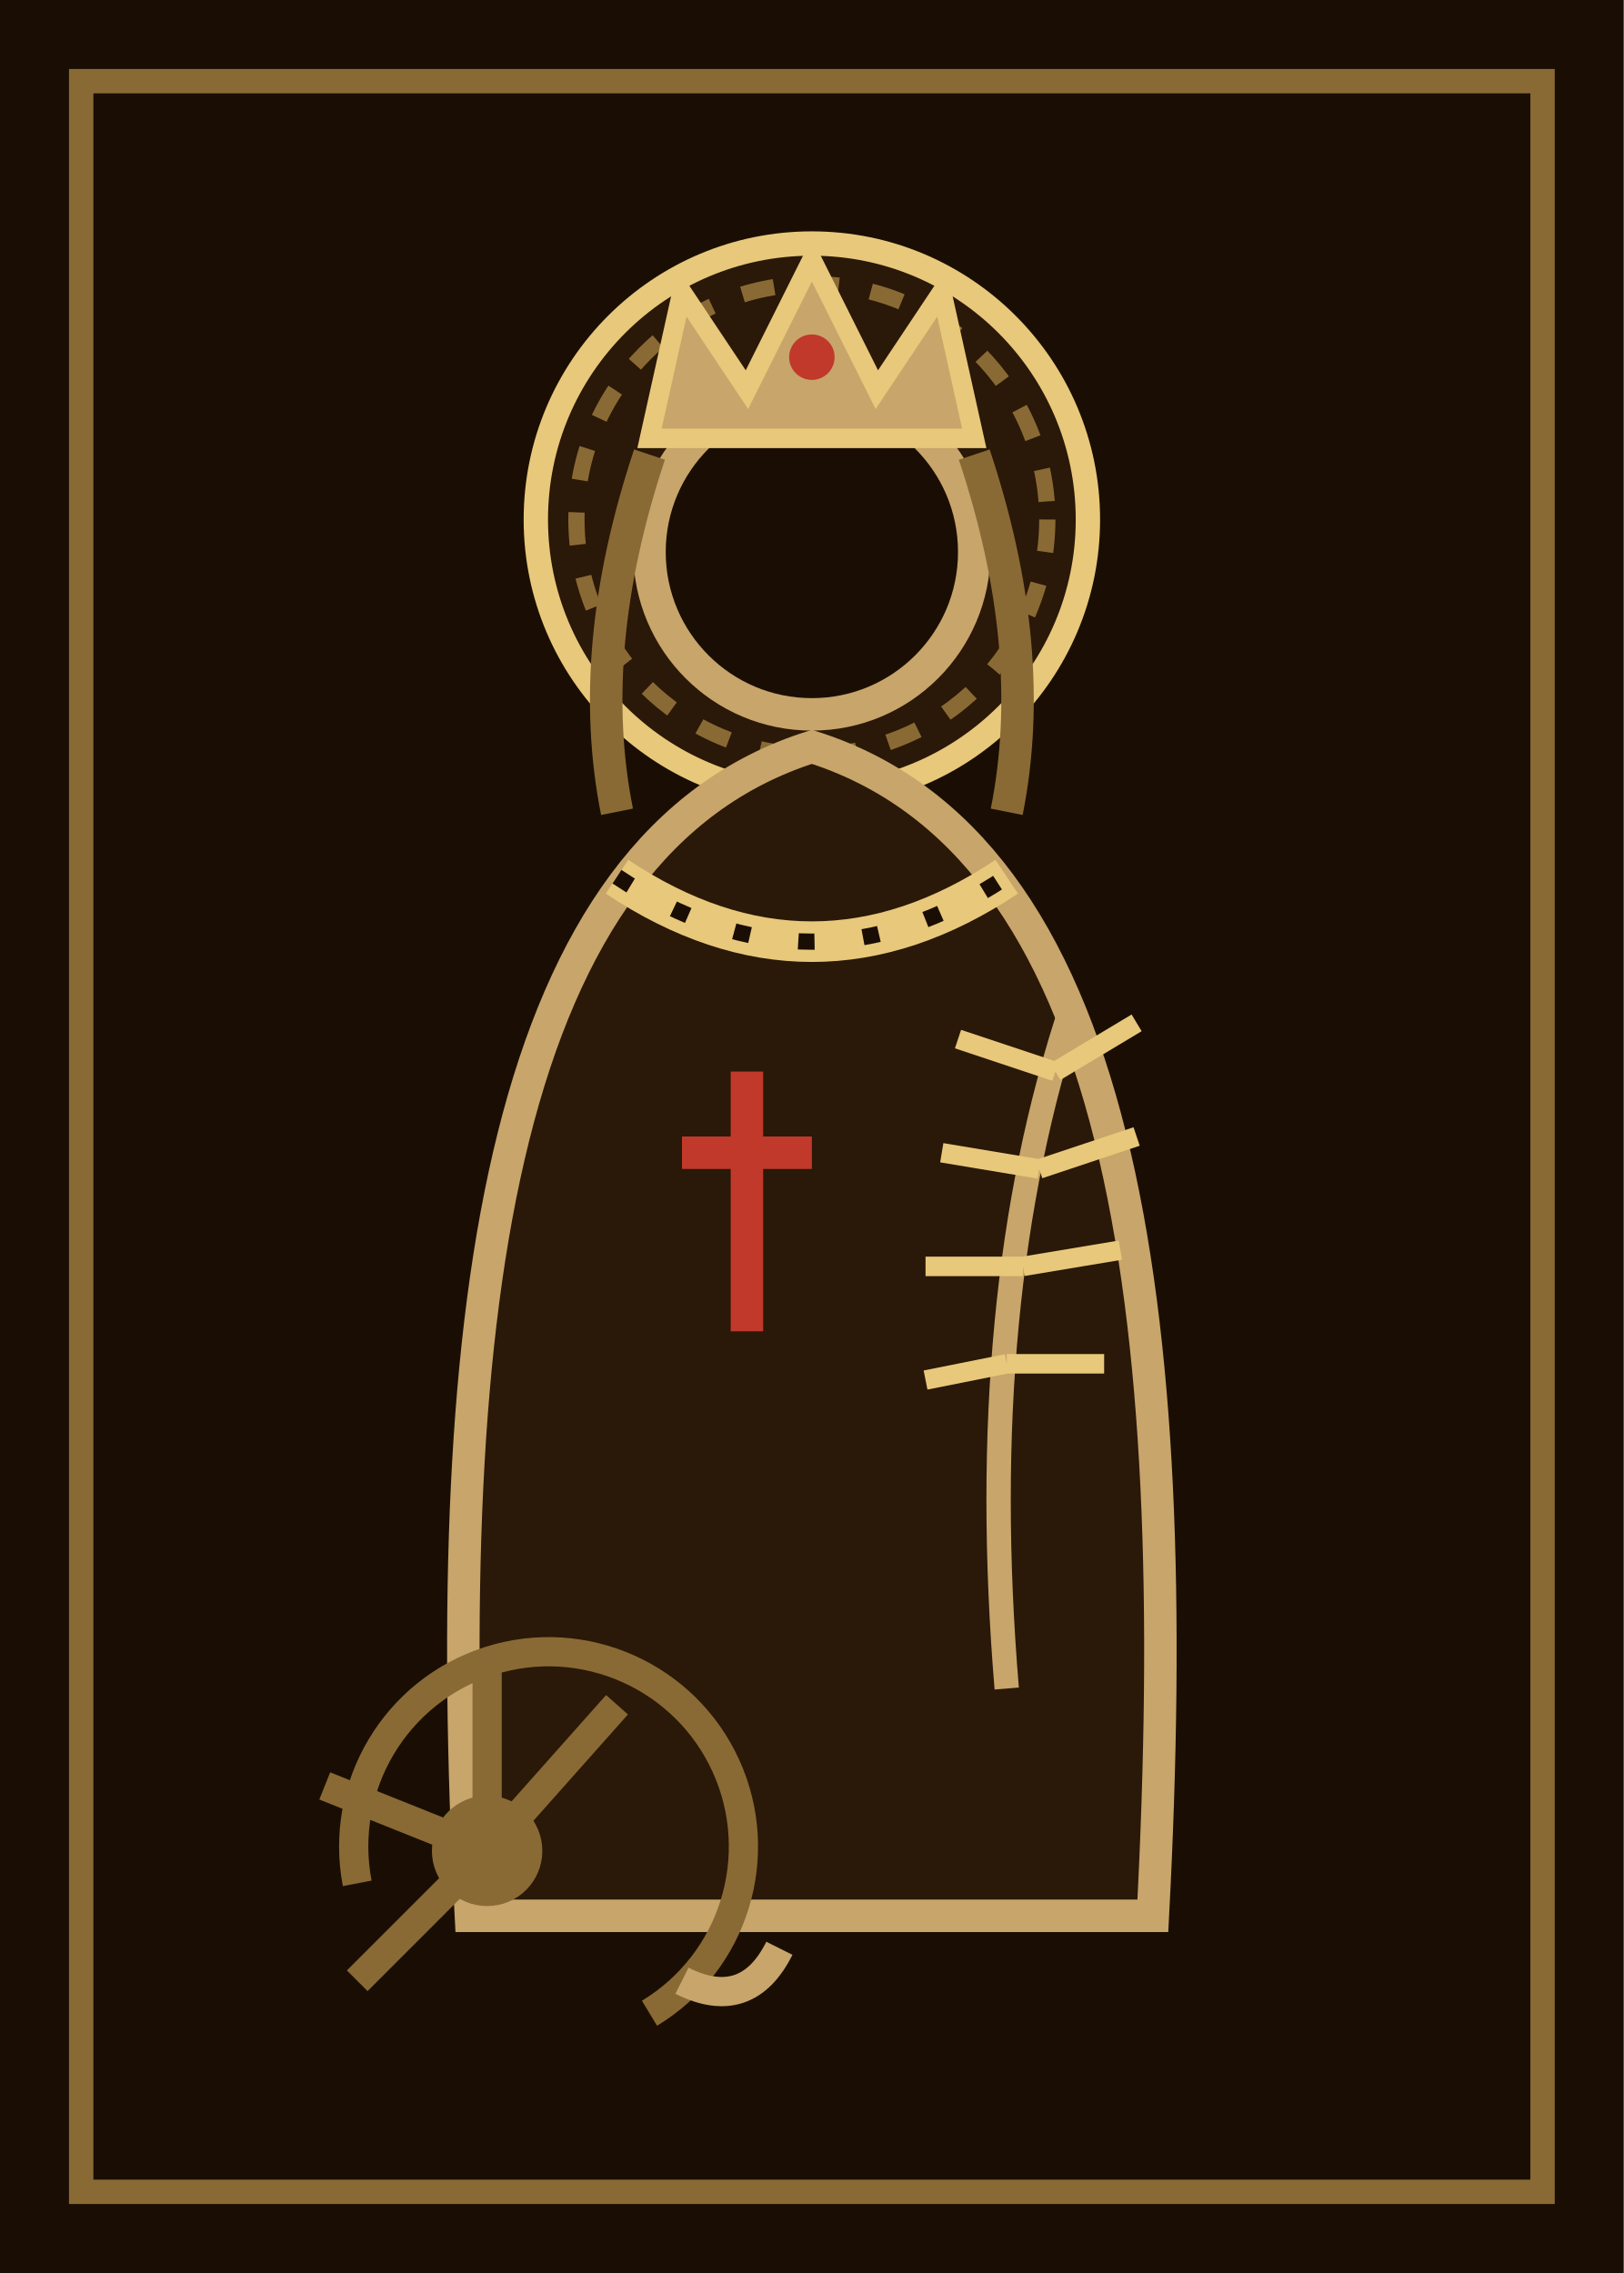
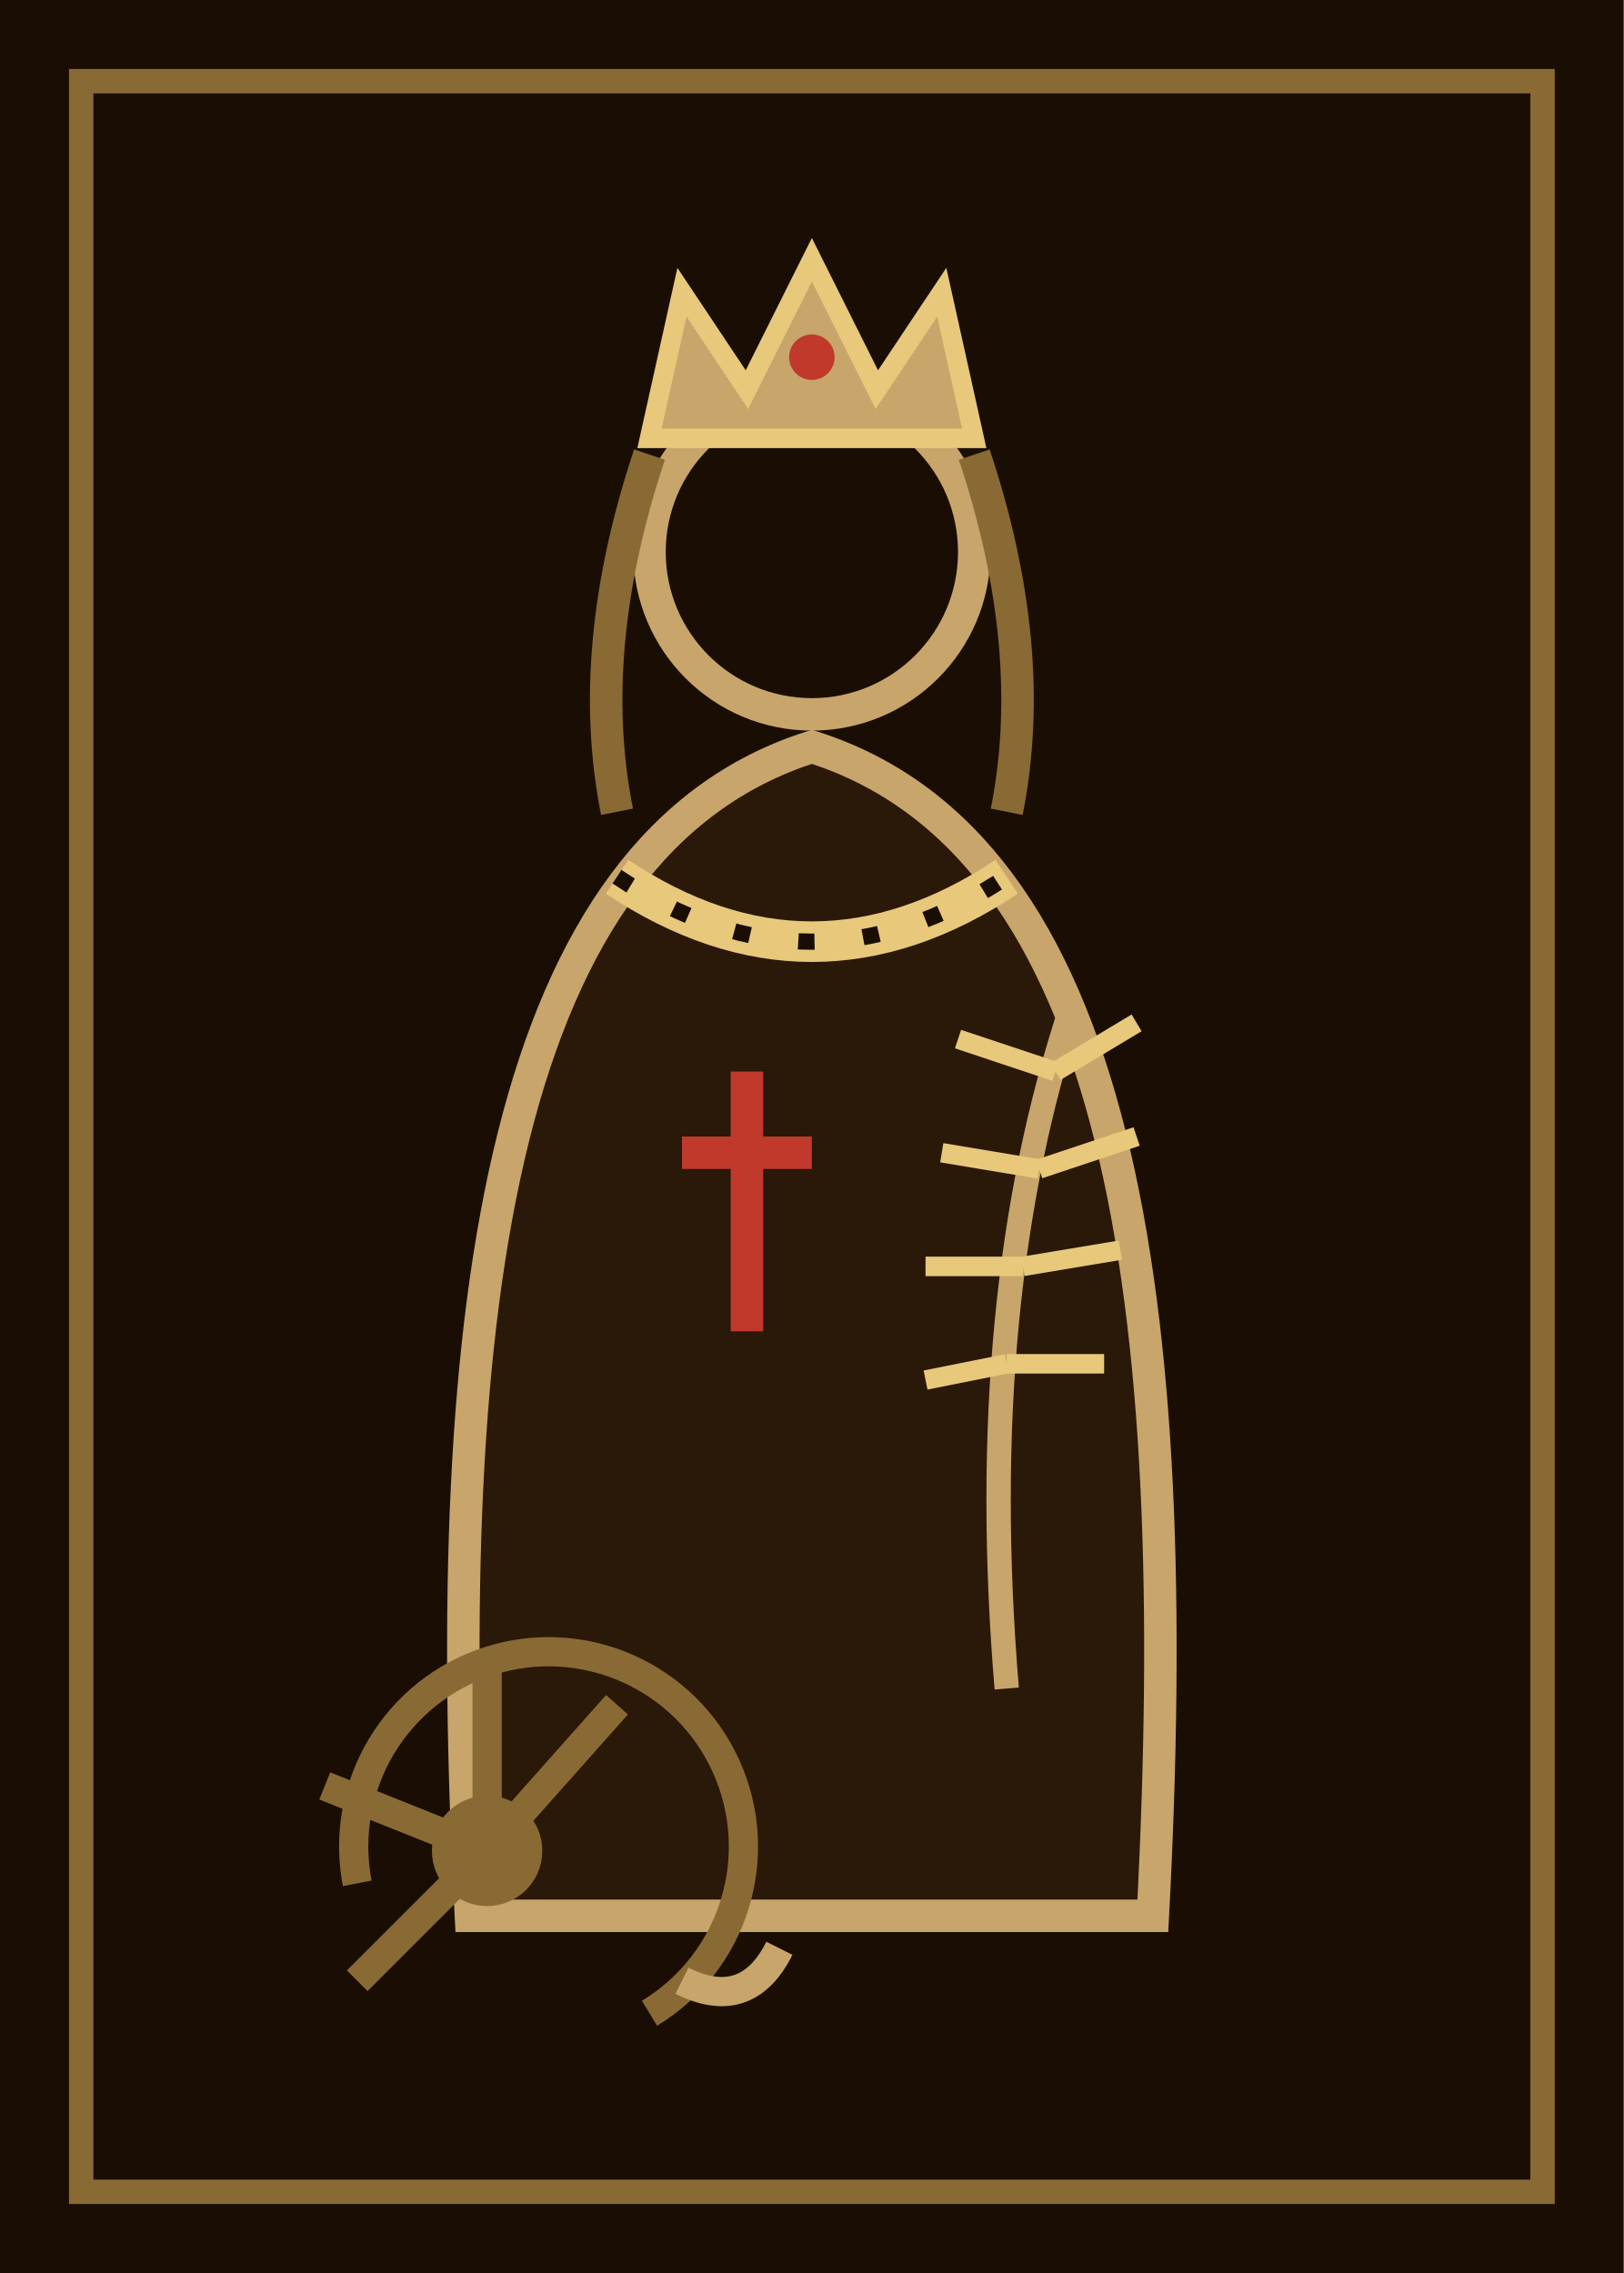
<svg xmlns="http://www.w3.org/2000/svg" viewBox="0 0 100 140" role="img" aria-label="Святая великомученица Екатерина">
  <rect width="100" height="140" fill="#1a0e04" />
  <rect x="5" y="5" width="90" height="130" fill="none" stroke="#8a6a34" stroke-width="1.5" />
-   <circle cx="50" cy="32" r="17" fill="#2a1808" stroke="#e8c87a" stroke-width="1.5" />
-   <circle cx="50" cy="32" r="14.5" fill="none" stroke="#8a6a34" stroke-width="1" stroke-dasharray="2 2" />
  <circle cx="50" cy="34" r="10" fill="#1a0e04" stroke="#c8a56a" stroke-width="2" />
  <path d="M40 27 L42 18 L46 24 L50 16 L54 24 L58 18 L60 27 Z" fill="#c8a56a" stroke="#e8c87a" stroke-width="1.2" />
  <circle cx="50" cy="22" r="1.4" fill="#c0392b" />
  <path d="M40 28 Q36 40 38 50 M60 28 Q64 40 62 50" fill="none" stroke="#8a6a34" stroke-width="2" />
  <path d="M50 46 C31 52 27 80 29 118 H71 C73 80 69 52 50 46 Z" fill="#2a1808" stroke="#c8a56a" stroke-width="2" />
  <path d="M38 54 Q50 62 62 54" fill="none" stroke="#e8c87a" stroke-width="2.5" />
  <path d="M38 54 Q50 62 62 54" fill="none" stroke="#1a0e04" stroke-width="1" stroke-dasharray="1 3" />
  <path d="M46 66 v16 M42 71 h8" stroke="#c0392b" stroke-width="2" />
  <path d="M62 104 Q60 80 66 62" fill="none" stroke="#c8a56a" stroke-width="1.5" />
  <path d="M65 66 l-6 -2 M64 72 l-6 -1 M63 78 l-6 0 M62 84 l-5 1 M65 66 l5 -3 M64 72 l6 -2 M63 78 l6 -1 M62 84 l6 0" stroke="#e8c87a" stroke-width="1.2" />
  <g fill="none" stroke="#8a6a34" stroke-width="1.8">
    <path d="M22 116 A12 12 0 1 1 40 124" />
    <circle cx="30" cy="114" r="2.5" fill="#8a6a34" />
    <path d="M30 114 L30 102 M30 114 L20 110 M30 114 L38 105 M30 114 L22 122" />
  </g>
  <path d="M42 122 q4 2 6 -2" fill="none" stroke="#c8a56a" stroke-width="1.8" />
</svg>
